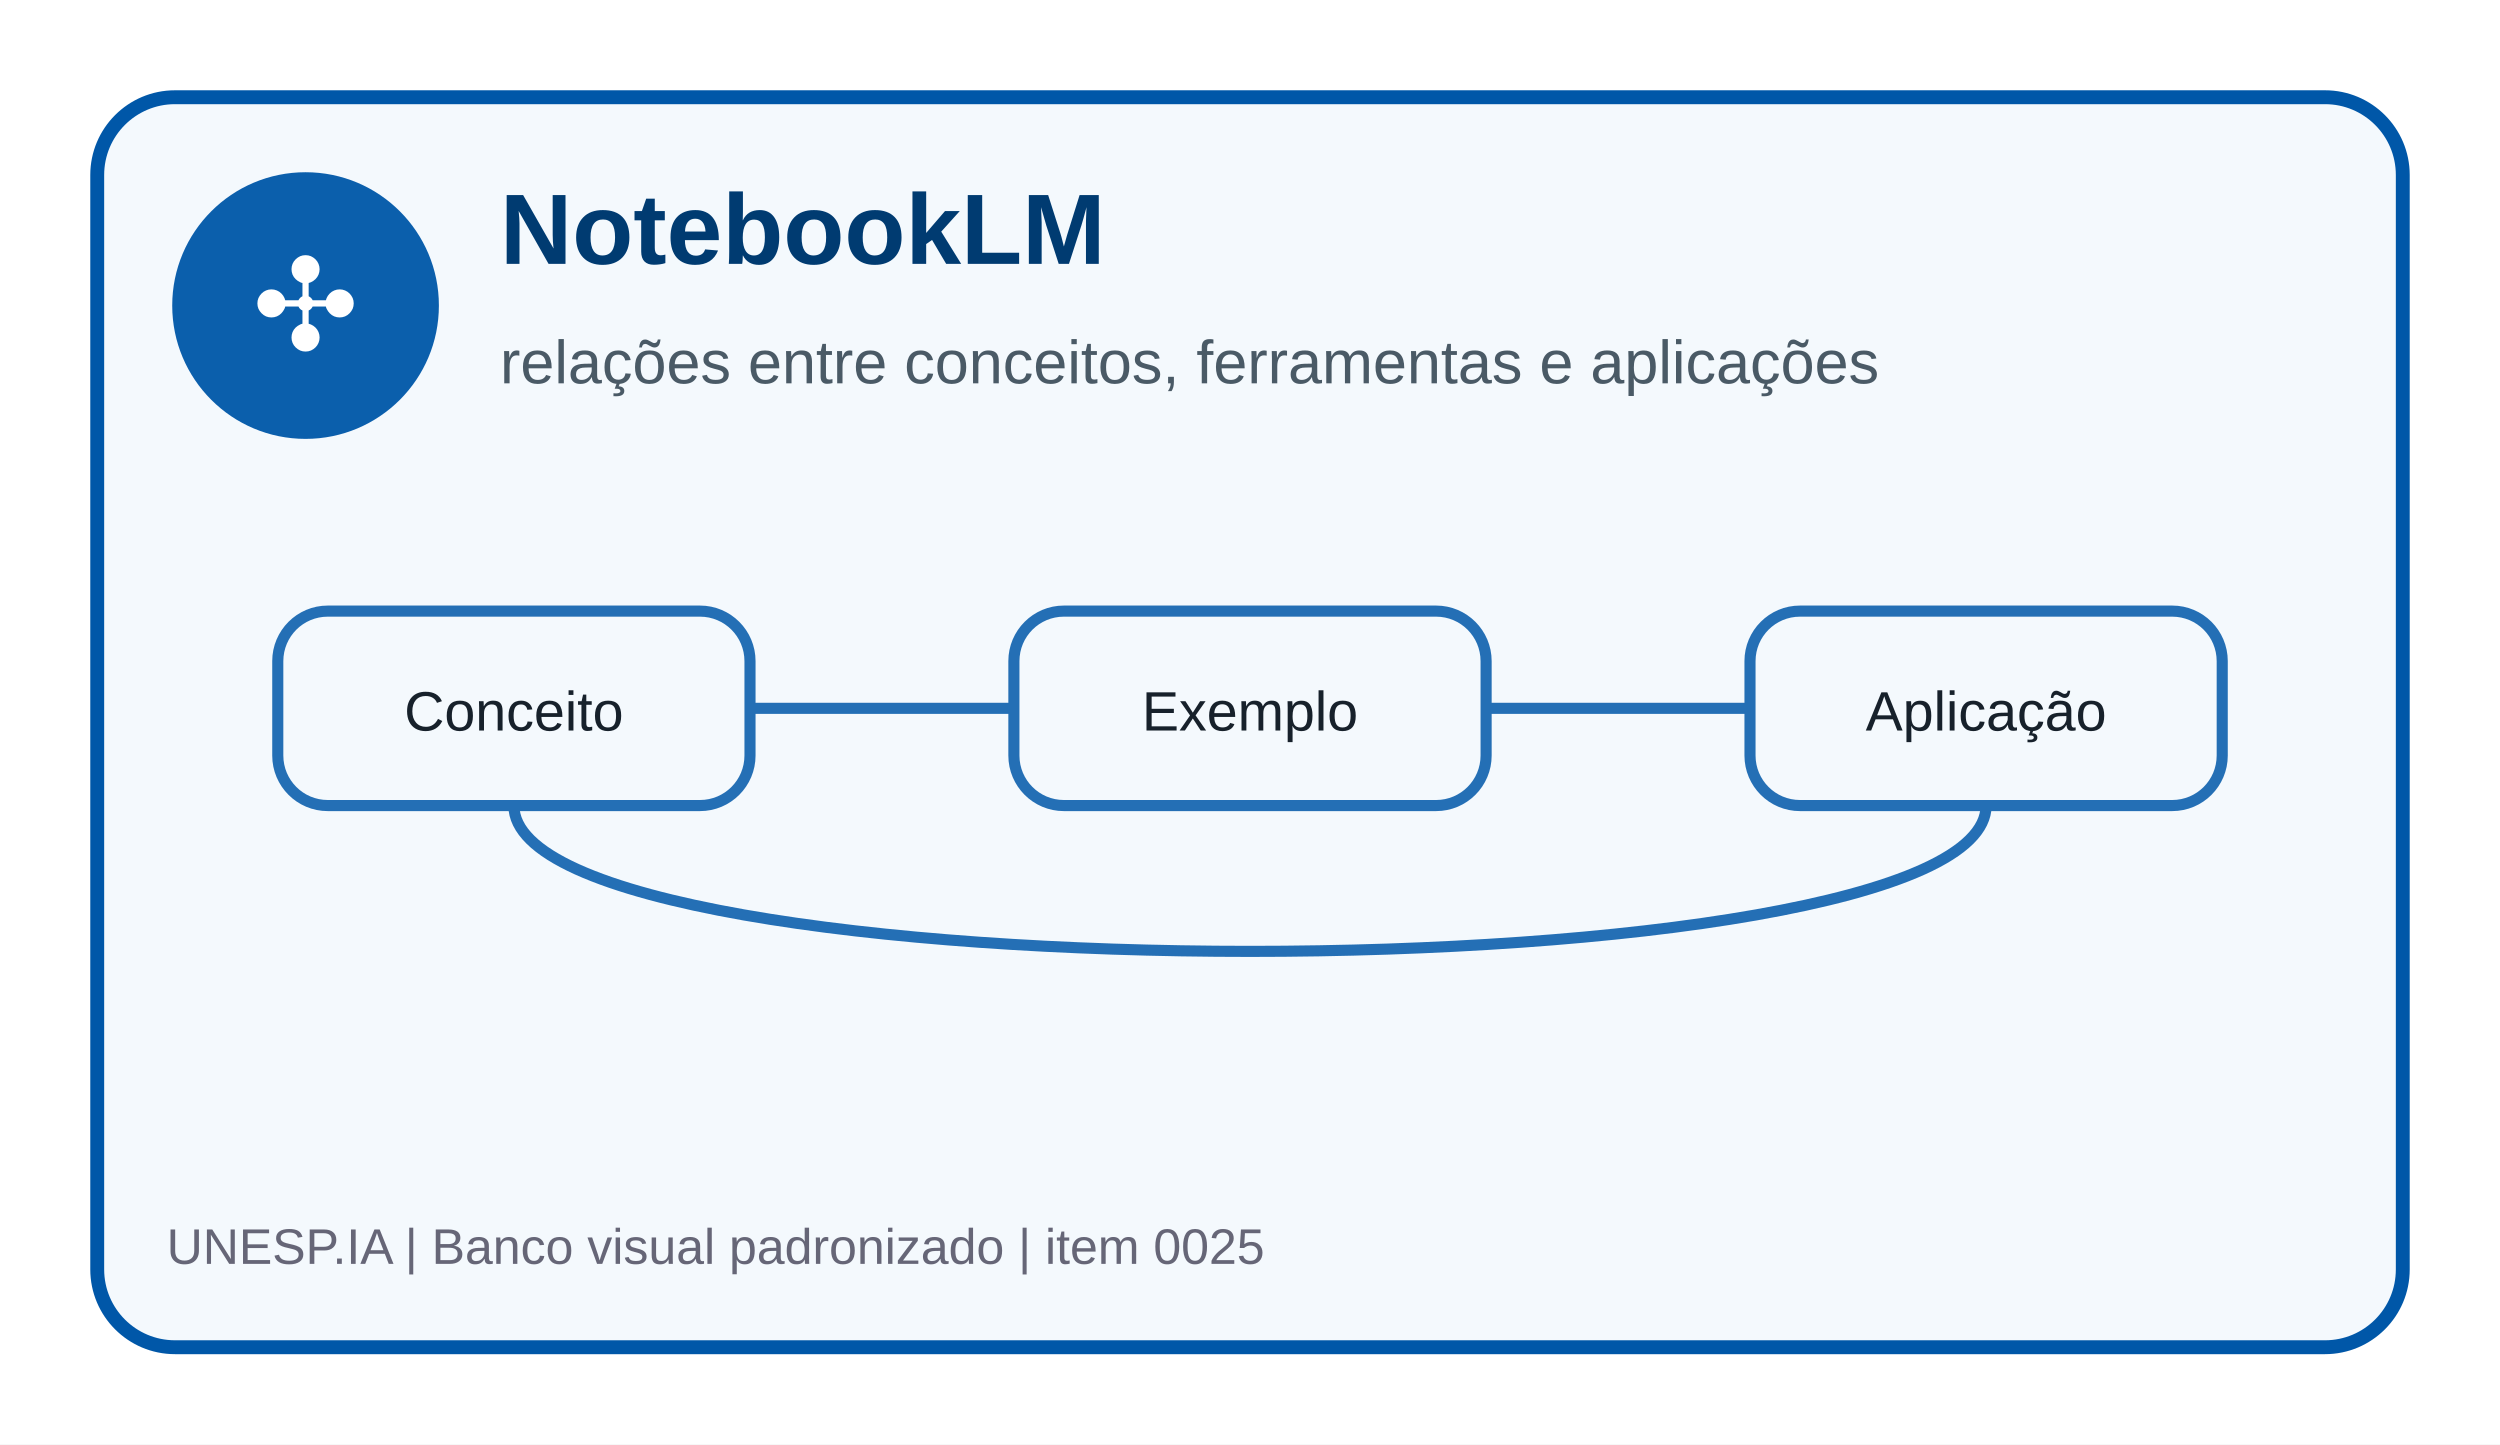
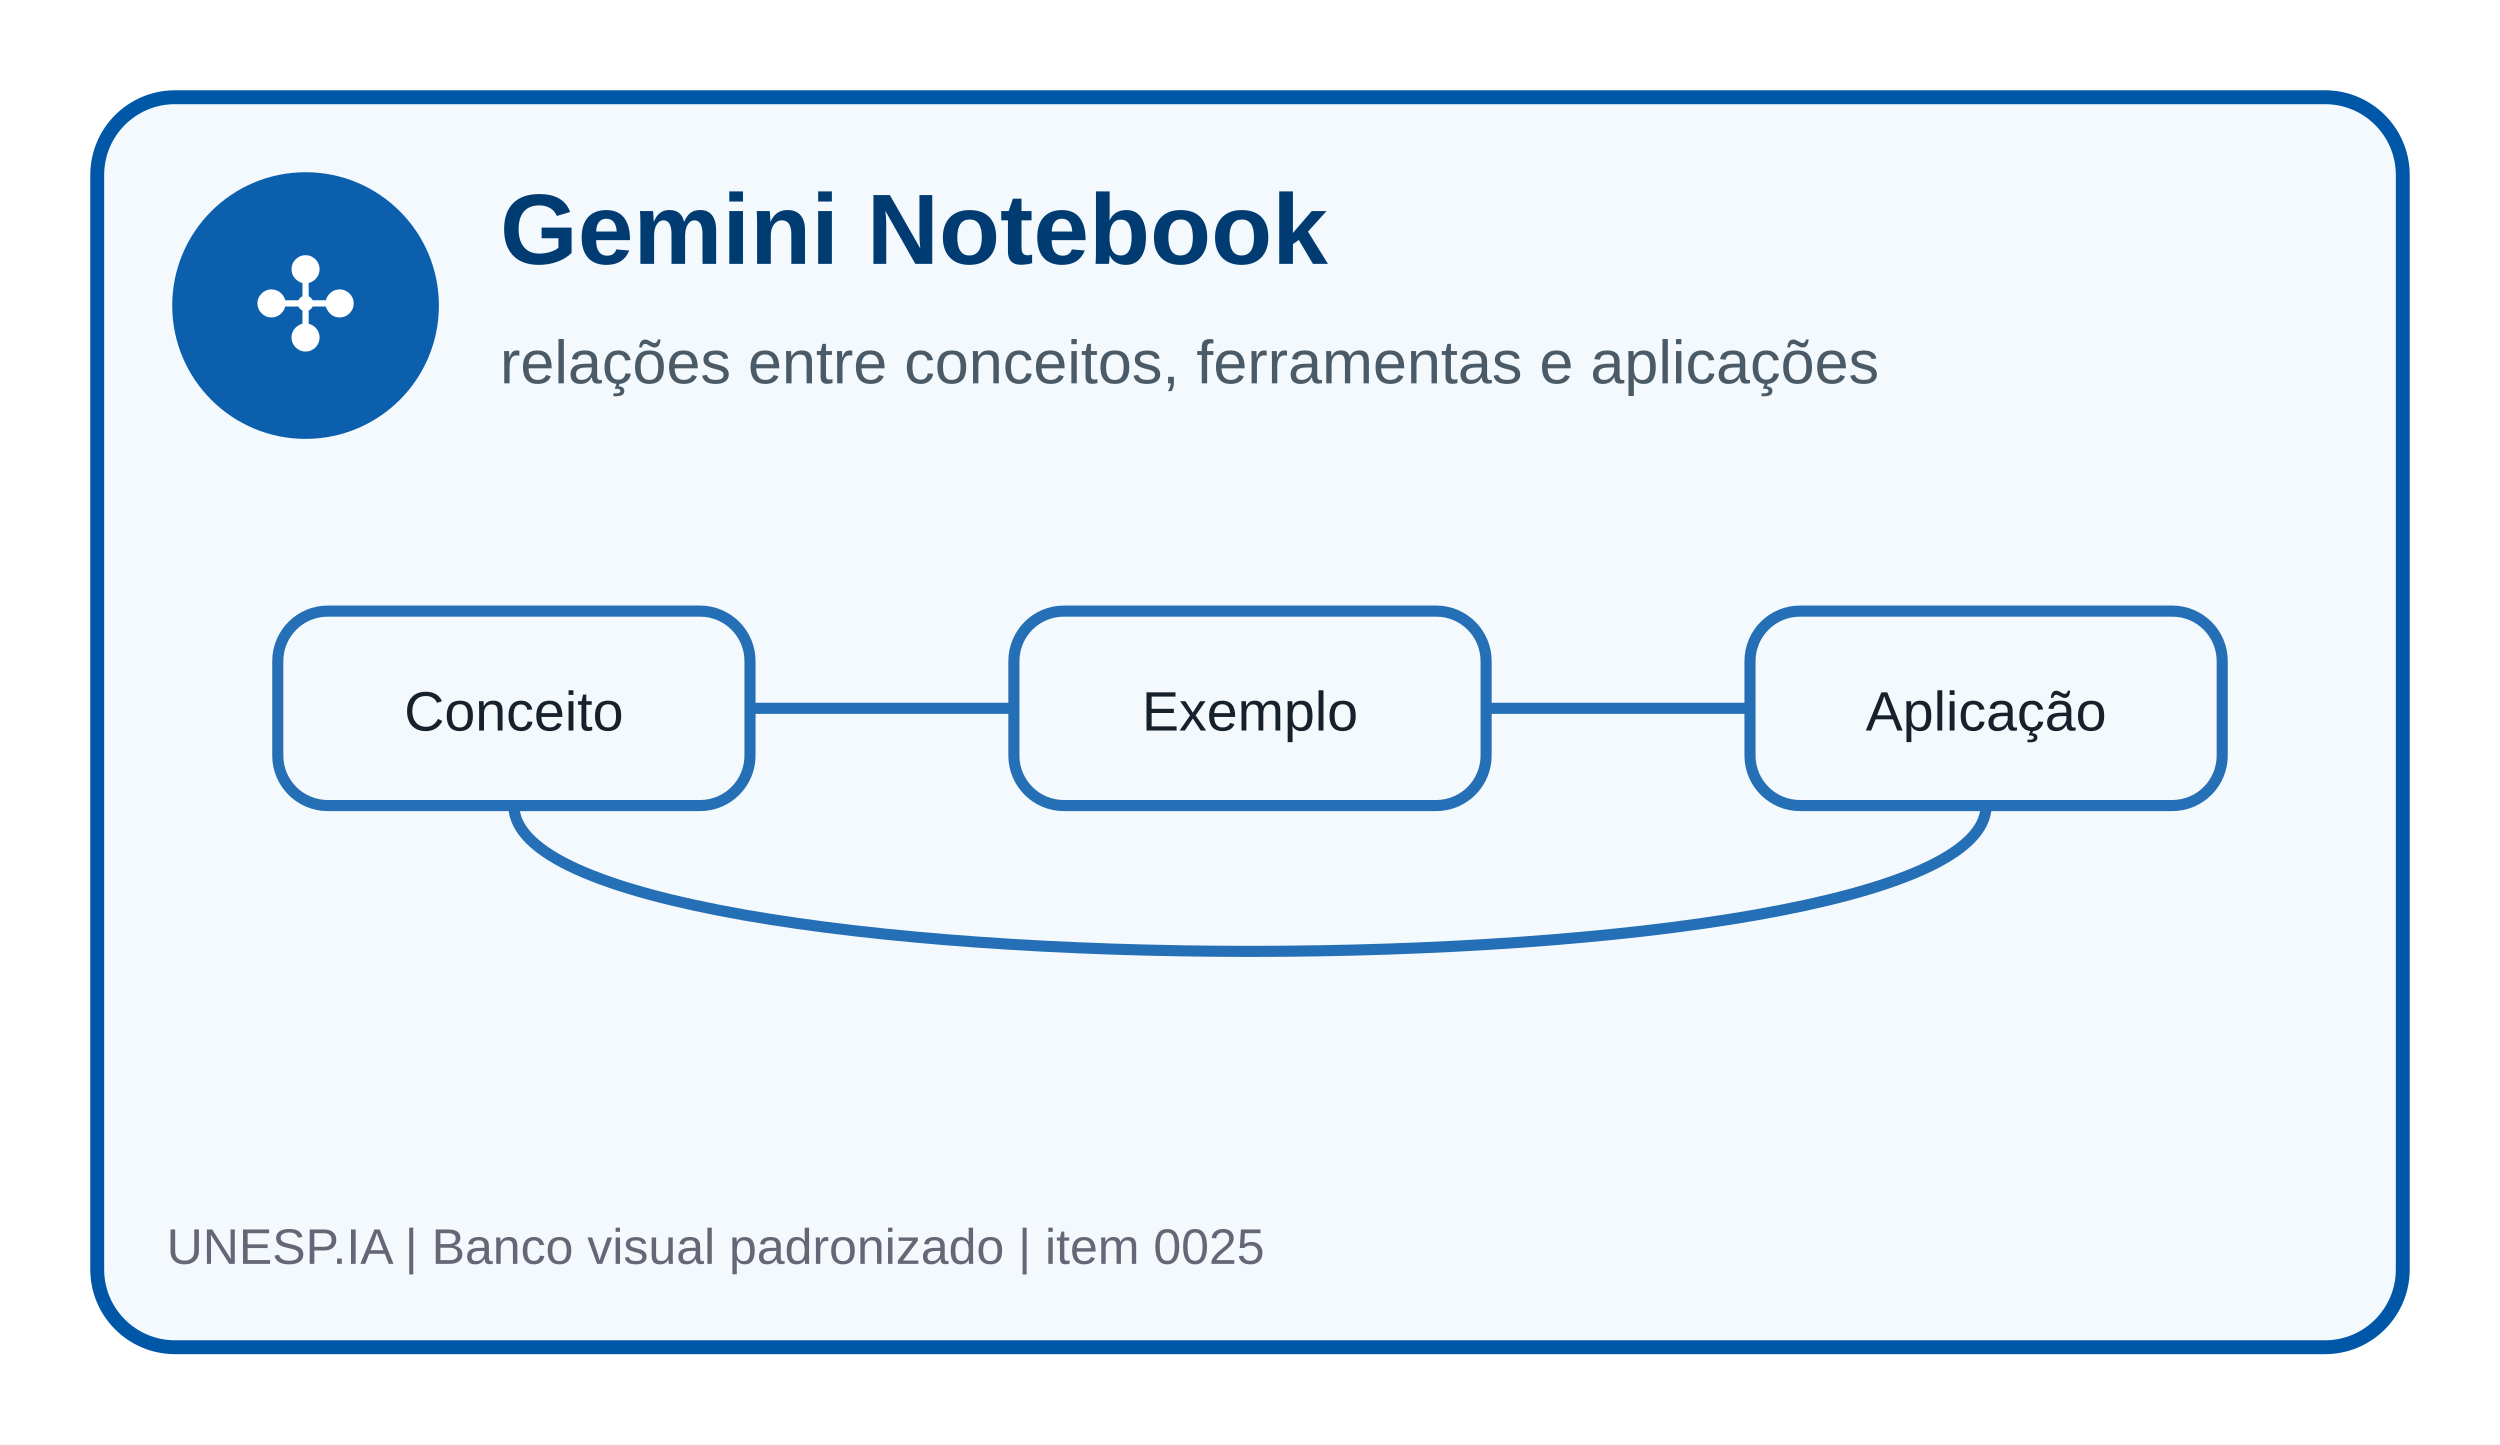
<svg xmlns="http://www.w3.org/2000/svg" width="900" height="520" viewBox="0 0 900 520">
  <rect width="900" height="520" fill="#ffffff" />
  <rect x="35" y="35" width="830" height="450" rx="28" fill="#F4F9FD" stroke="#0057A8" stroke-width="5" />
  <circle cx="110" cy="110" r="48" fill="#0057A8" opacity=".95" />
  <text x="110" y="126" text-anchor="middle" font-family="Arial" font-size="46" fill="white">✣</text>
-   <text x="180" y="95" font-family="Arial" font-size="36" font-weight="700" fill="#003B71">NotebookLM</text>
+   <text x="180" y="95" font-family="Arial" font-size="36" font-weight="700" fill="#003B71">Gemini Notebook</text>
  <text x="180" y="138" font-family="Arial" font-size="22" fill="#4A5A66">relações entre conceitos, ferramentas e aplicações</text>
  <g fill="none" stroke="#0057A8" stroke-width="4" opacity=".85">
    <rect x="100" y="220" width="170" height="70" rx="18" />
    <rect x="365" y="220" width="170" height="70" rx="18" />
    <rect x="630" y="220" width="170" height="70" rx="18" />
    <path d="M270 255 L365 255" />
    <path d="M535 255 L630 255" />
    <path d="M185 290 C185 360 715 360 715 290" />
  </g>
  <text x="185" y="263" text-anchor="middle" font-family="Arial" font-size="20" fill="#17212B">Conceito</text>
  <text x="450" y="263" text-anchor="middle" font-family="Arial" font-size="20" fill="#17212B">Exemplo</text>
  <text x="715" y="263" text-anchor="middle" font-family="Arial" font-size="20" fill="#17212B">Aplicação</text>
  <text x="60" y="455" font-family="Arial" font-size="18" fill="#667">UNESP.IA | Banco visual padronizado | item 0025</text>
</svg>
